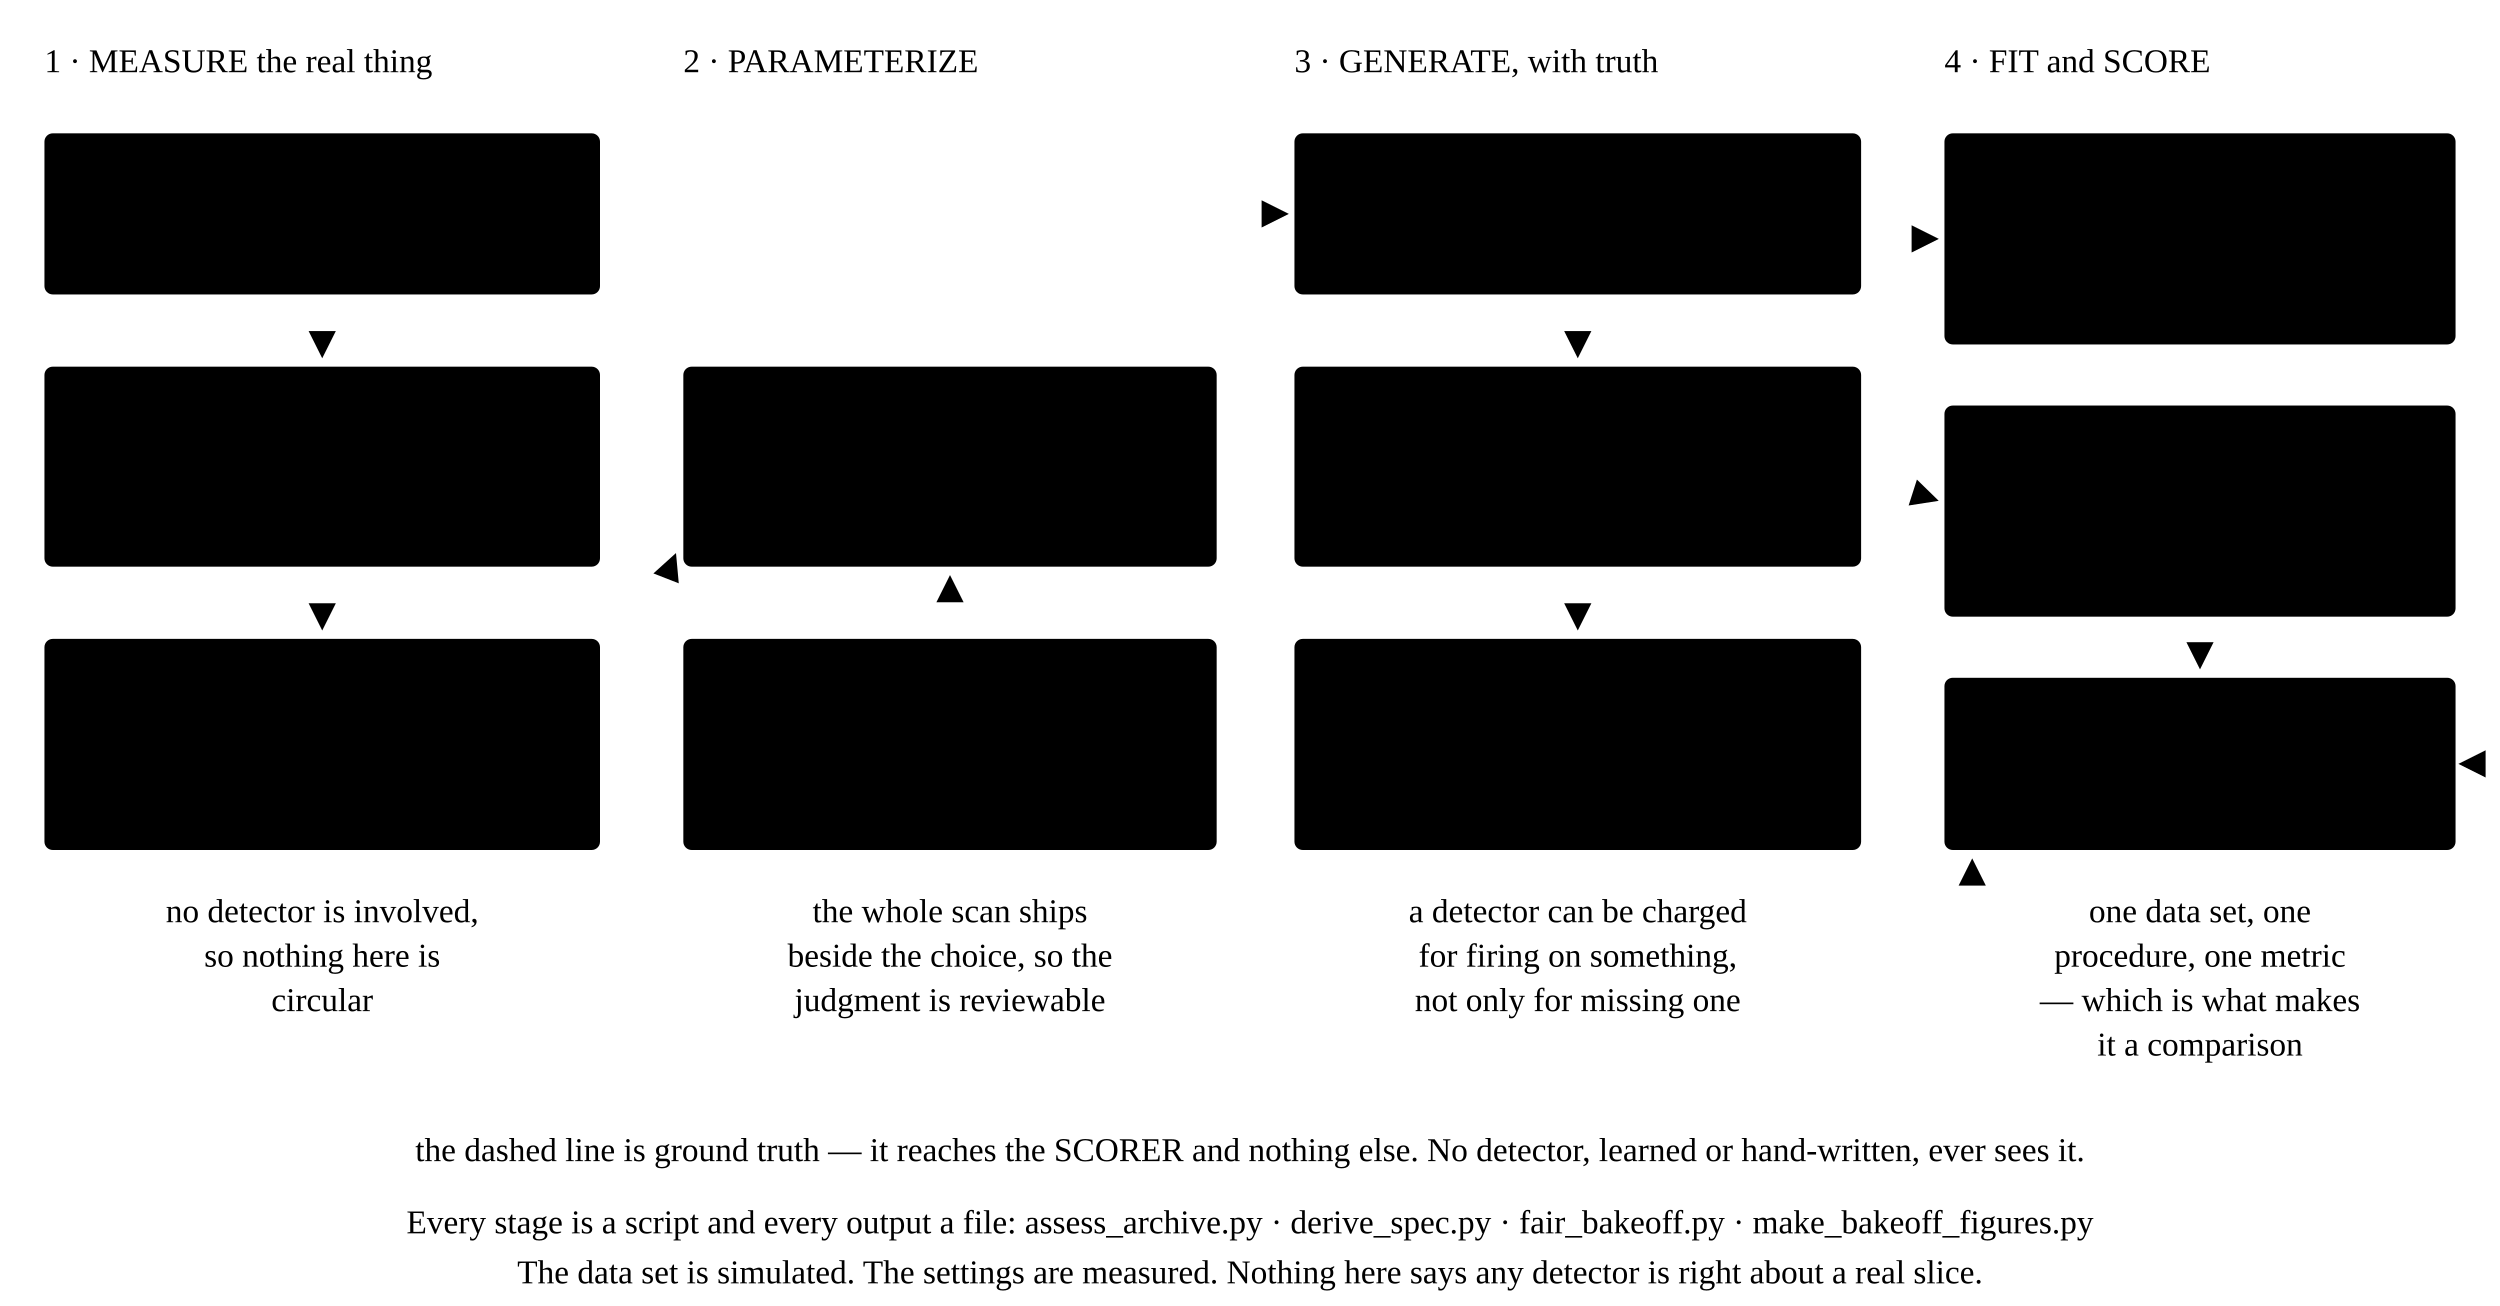
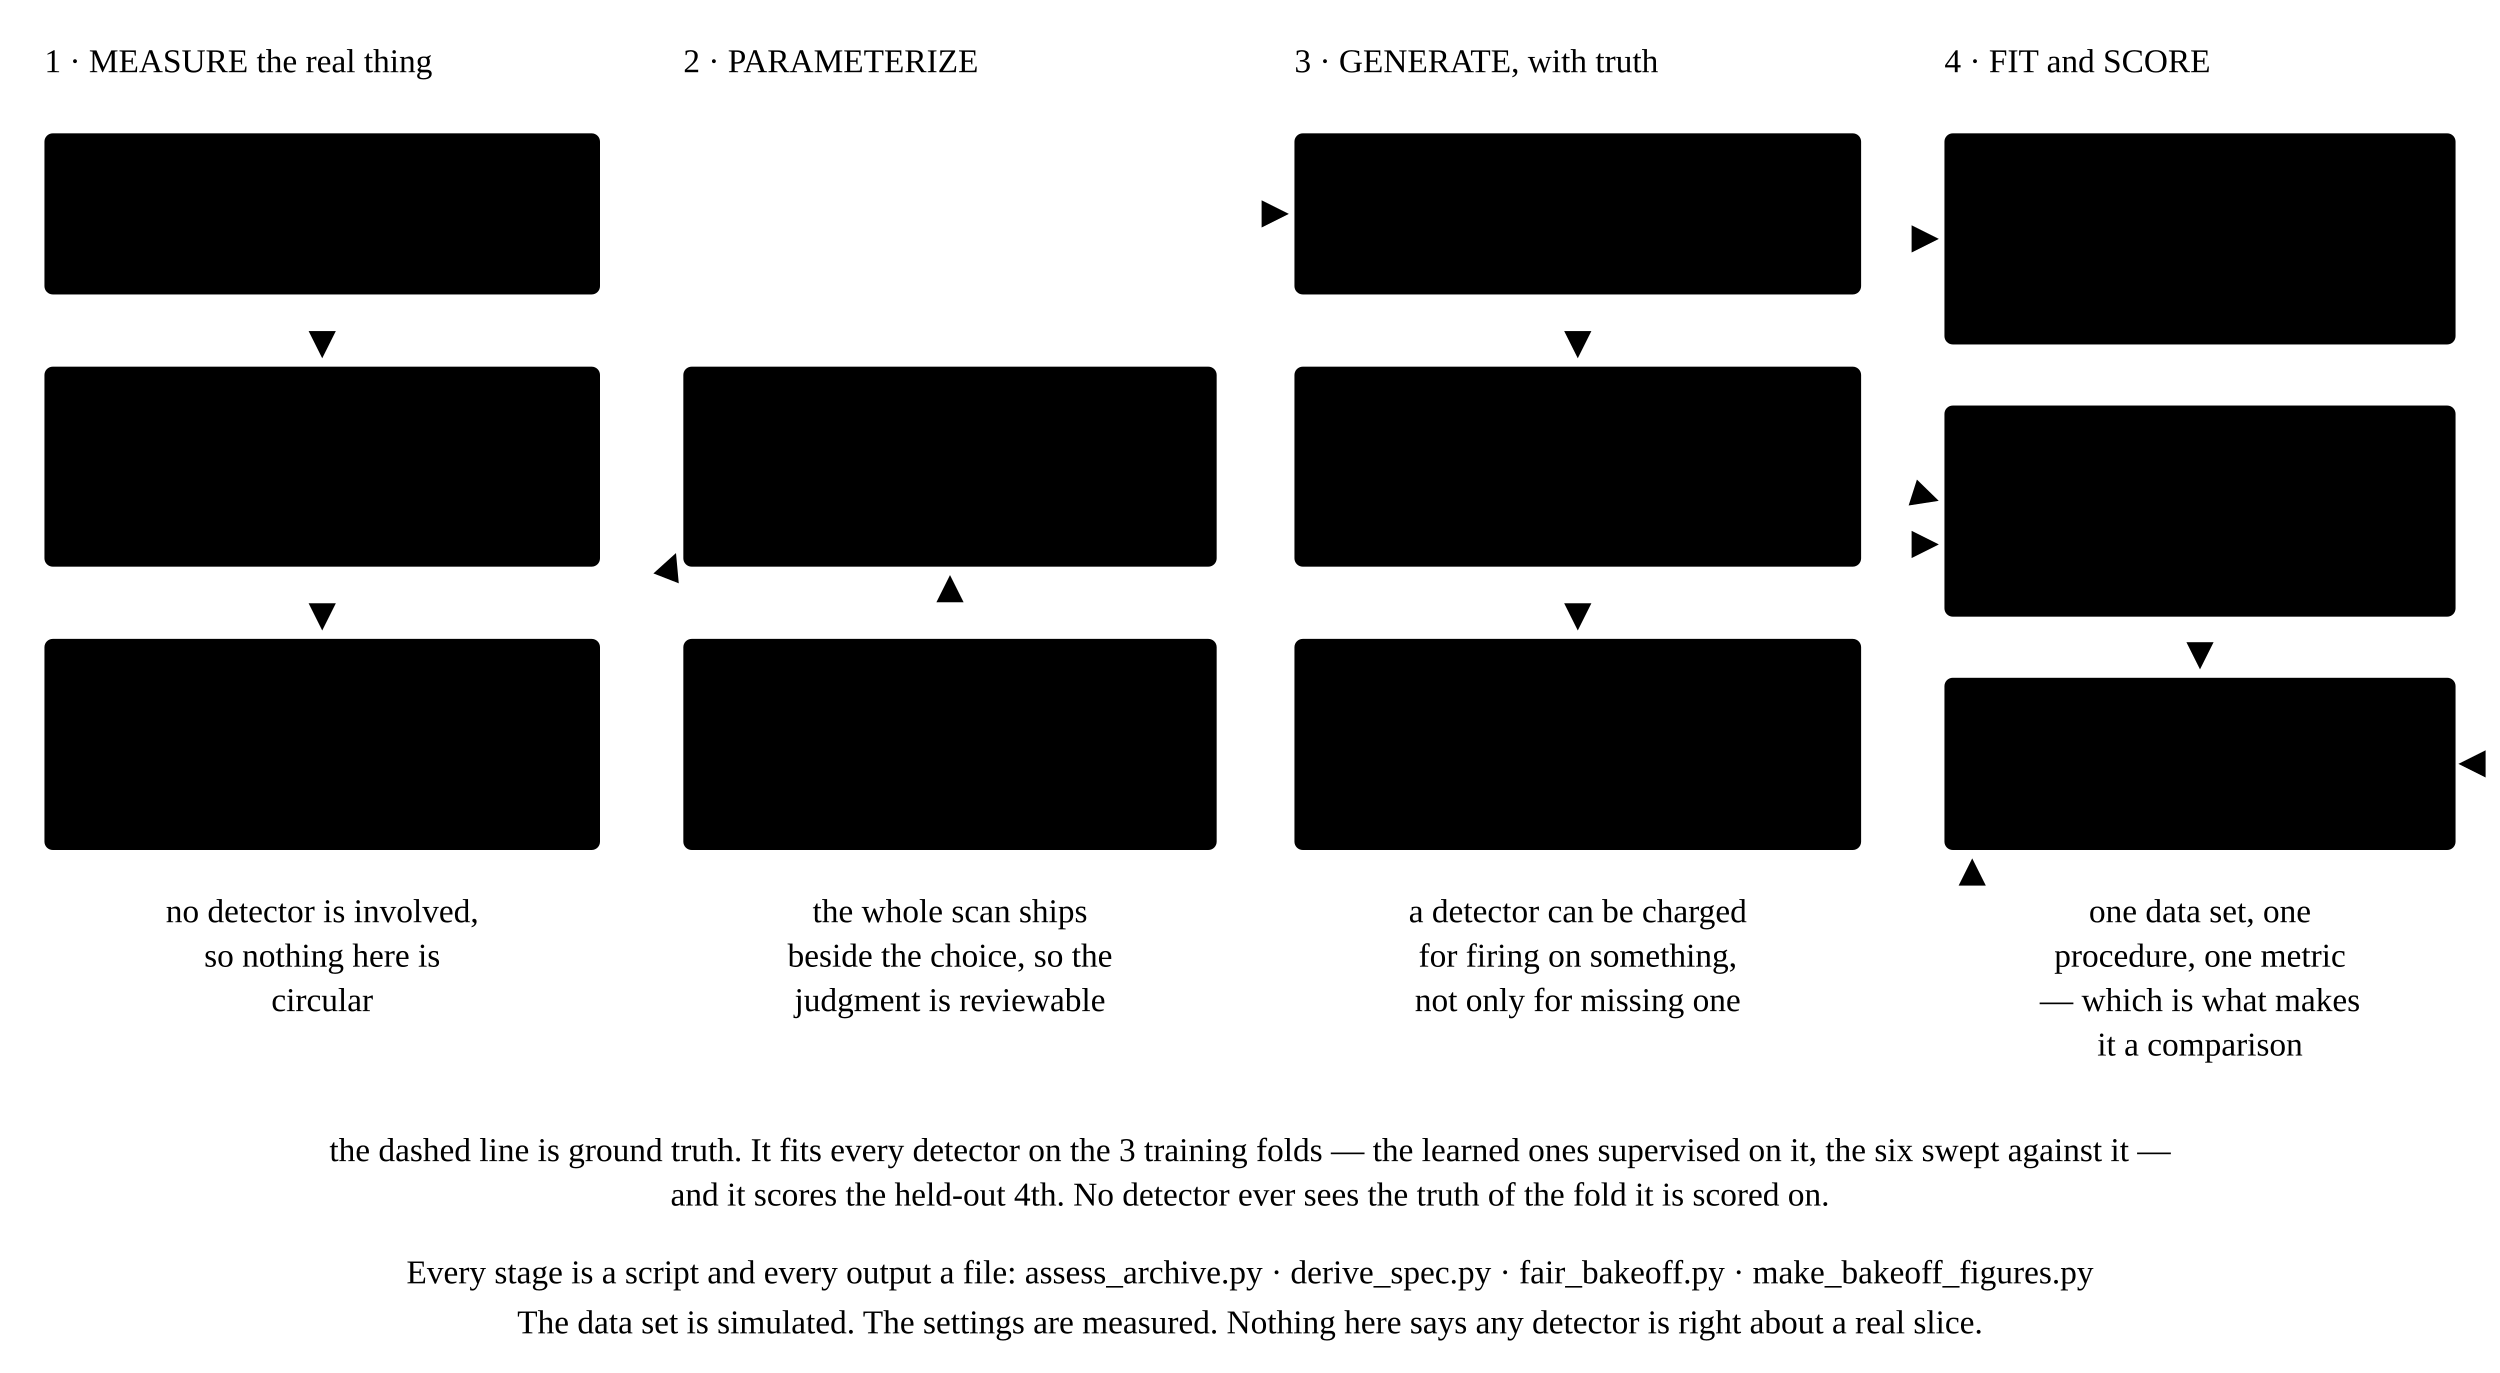
- <svg xmlns="http://www.w3.org/2000/svg" viewBox="0 0 900 470" role="img" aria-label="The coordination pipeline, left to right in four stages. First, real recordings from one lab are measured without any detector: onset times from eighty-five baseline slices go through a clustering assessor with a thousand circular-shift surrogates, which reports participation, jitter and cluster rate. Second, that measurement becomes generator settings; a human chooses the cluster size K from a published scan, and the fitted heterogeneous bursty background is turned on. Third, the generator plants coordinated events at times it records, producing a data set split into four folds, with distractors and a dense random probe block as negatives. Fourth, every detector is fitted on three folds and scored on the held-out fourth: the six hand-written detectors sweep their one declared knob, the learned models train and pick a threshold, and both go through the same scorer. Ground truth flows from the generator to the scorer, never to a detector. The report and the operating points come out at the end.">
+ <svg xmlns="http://www.w3.org/2000/svg" viewBox="0 0 900 494" role="img" aria-label="The coordination pipeline, left to right in four stages. First, real recordings from one lab are measured without any detector: onset times from eighty-five baseline slices go through a clustering assessor with a thousand circular-shift surrogates, which reports participation, jitter and cluster rate. Second, that measurement becomes generator settings; a human chooses the cluster size K from a published scan, and the fitted heterogeneous bursty background is turned on. Third, the generator plants coordinated events at times it records, producing a data set split into four folds, with distractors and a dense random probe block as negatives. Fourth, every detector is fitted on three folds and scored on the held-out fourth: the six hand-written detectors sweep their one declared knob, the learned models train and pick a threshold, and both go through the same scorer. Ground truth flows from the generator to the fitting of every detector on the three training folds, and to the scorer for the held-out fourth; no detector sees the truth of the fold it is scored on. The report and the operating points come out at the end.">
  <defs>
    <marker id="pa" viewBox="0 0 10 10" refX="9" refY="5" markerWidth="7" markerHeight="7" orient="auto-start-reverse">
      <path d="M 0 0 L 10 5 L 0 10 z" fill="currentColor" stroke="none" />
    </marker>
  </defs>
  <text x="16" y="26" class="lbl">1 · MEASURE the real thing</text>
  <text x="246" y="26" class="lbl">2 · PARAMETERIZE</text>
  <text x="466" y="26" class="lbl">3 · GENERATE, with truth</text>
  <text x="700" y="26" class="lbl">4 · FIT and SCORE</text>
  <g stroke-width="1" fill="none" stroke-dasharray="2 4" opacity="0.55">
    <line x1="232" y1="34" x2="232" y2="392" />
    <line x1="452" y1="34" x2="452" y2="392" />
    <line x1="680" y1="34" x2="680" y2="392" />
  </g>
  <rect x="16" y="48" width="200" height="58" rx="3" />
  <text x="116" y="72" text-anchor="middle">85 real recordings</text>
  <text x="116" y="91" text-anchor="middle" class="lbl">baseline windows only</text>
  <rect x="16" y="132" width="200" height="72" rx="3" class="act" />
  <text x="116" y="156" text-anchor="middle" class="hi">assessor</text>
  <text x="116" y="175" text-anchor="middle" class="lbl">cluster onsets, then</text>
  <text x="116" y="192" text-anchor="middle" class="lbl">1,000 circular shifts</text>
  <rect x="16" y="230" width="200" height="76" rx="3" />
  <text x="116" y="253" text-anchor="middle">what it measures</text>
  <text x="116" y="272" text-anchor="middle" class="lbl">participation · jitter</text>
  <text x="116" y="289" text-anchor="middle" class="lbl">cluster rate · background</text>
  <text x="116" y="332" text-anchor="middle" class="lbl">no detector is involved,</text>
  <text x="116" y="348" text-anchor="middle" class="lbl">so nothing here is</text>
  <text x="116" y="364" text-anchor="middle" class="lbl">circular</text>
  <rect x="246" y="132" width="192" height="72" rx="3" />
  <text x="342" y="156" text-anchor="middle">generator settings</text>
  <text x="342" y="175" text-anchor="middle" class="lbl">heterogeneous, bursty</text>
  <text x="342" y="192" text-anchor="middle" class="lbl">background — fitted</text>
  <rect x="246" y="230" width="192" height="76" rx="3" class="act" />
  <text x="342" y="253" text-anchor="middle" class="hi">a human picks K</text>
  <text x="342" y="272" text-anchor="middle" class="lbl">cluster size. K=3 chosen;</text>
  <text x="342" y="289" text-anchor="middle" class="lbl">K=4 → a quarter the rate</text>
  <text x="342" y="332" text-anchor="middle" class="lbl">the whole scan ships</text>
  <text x="342" y="348" text-anchor="middle" class="lbl">beside the choice, so the</text>
  <text x="342" y="364" text-anchor="middle" class="lbl">judgment is reviewable</text>
  <rect x="466" y="48" width="204" height="58" rx="3" />
  <text x="568" y="72" text-anchor="middle">generator</text>
  <text x="568" y="91" text-anchor="middle" class="lbl">plants events at known times</text>
  <rect x="466" y="132" width="204" height="72" rx="3" />
  <text x="568" y="156" text-anchor="middle">data set</text>
  <text x="568" y="175" text-anchor="middle" class="lbl">8 recordings, 470 min</text>
  <text x="568" y="192" text-anchor="middle" class="lbl">4 folds of 2</text>
  <rect x="466" y="230" width="204" height="76" rx="3" />
  <text x="568" y="253" text-anchor="middle">planted negatives</text>
  <text x="568" y="272" text-anchor="middle" class="lbl">distractors, <tspan font-style="italic">labeled</tspan> coincidence</text>
  <text x="568" y="289" text-anchor="middle" class="lbl">not coordination · + a probe</text>
  <text x="568" y="332" text-anchor="middle" class="lbl">a detector can be charged</text>
  <text x="568" y="348" text-anchor="middle" class="lbl">for firing on something,</text>
  <text x="568" y="364" text-anchor="middle" class="lbl">not only for missing one</text>
  <rect x="700" y="48" width="184" height="76" rx="3" />
  <text x="792" y="72" text-anchor="middle">the six, hand-written</text>
  <text x="792" y="91" text-anchor="middle" class="lbl">sweep one declared knob</text>
  <text x="792" y="108" text-anchor="middle" class="lbl">on 3 folds</text>
  <rect x="700" y="146" width="184" height="76" rx="3" class="act" />
  <text x="792" y="170" text-anchor="middle" class="hi">the learned models</text>
  <text x="792" y="189" text-anchor="middle" class="lbl">train, then pick a threshold</text>
  <text x="792" y="206" text-anchor="middle" class="lbl">on 3 folds</text>
  <rect x="700" y="244" width="184" height="62" rx="3" />
  <text x="792" y="268" text-anchor="middle">one scorer</text>
  <text x="792" y="287" text-anchor="middle" class="lbl">held-out 4th fold</text>
  <text x="792" y="332" text-anchor="middle" class="lbl">one data set, one</text>
  <text x="792" y="348" text-anchor="middle" class="lbl">procedure, one metric</text>
  <text x="792" y="364" text-anchor="middle" class="lbl">— which is what makes</text>
  <text x="792" y="380" text-anchor="middle" class="lbl">it a comparison</text>
  <g fill="none" stroke-width="1.4" marker-end="url(#pa)" color="inherit">
    <line x1="116" y1="108" x2="116" y2="128" />
    <line x1="116" y1="206" x2="116" y2="226" />
    <line x1="218" y1="264" x2="243" y2="200" />
    <line x1="342" y1="228" x2="342" y2="208" />
    <path d="M 440 150 L 452 150 L 452 77 L 463 77" />
    <line x1="568" y1="108" x2="568" y2="128" />
    <line x1="568" y1="206" x2="568" y2="226" />
    <path d="M 672 150 L 686 150 L 686 86 L 697 86" />
    <line x1="672" y1="172" x2="697" y2="180" />
    <path d="M 884 86 L 892 86 L 892 275 L 886 275" />
    <line x1="792" y1="224" x2="792" y2="240" />
  </g>
  <g fill="none" stroke-width="1.4" stroke-dasharray="5 3" marker-end="url(#pa)" color="inherit">
    <path d="M 672 268 L 676 268 L 676 396 L 710 396 L 710 310" />
+     <path d="M 676 340 L 694 340 L 694 196 L 697 196" />
  </g>
  <text x="450" y="418" text-anchor="middle" class="lbl">
-     the dashed line is ground truth — it reaches the SCORER and nothing else. No detector, learned or hand-written, ever sees it.
+     the dashed line is ground truth. It fits every detector on the 3 training folds — the learned ones supervised on it, the six swept against it —
  </text>
-   <text x="450" y="444" text-anchor="middle" class="lbl">
+   <text x="450" y="434" text-anchor="middle" class="lbl">
+     and it scores the held-out 4th. No detector ever sees the truth of the fold it is scored on.
+   </text>
+   <text x="450" y="462" text-anchor="middle" class="lbl">
    Every stage is a script and every output a file: assess_archive.py · derive_spec.py · fair_bakeoff.py · make_bakeoff_figures.py
  </text>
-   <text x="450" y="462" text-anchor="middle" class="lbl">
+   <text x="450" y="480" text-anchor="middle" class="lbl">
    The data set is simulated. The settings are measured. Nothing here says any detector is right about a real slice.
  </text>
</svg>
